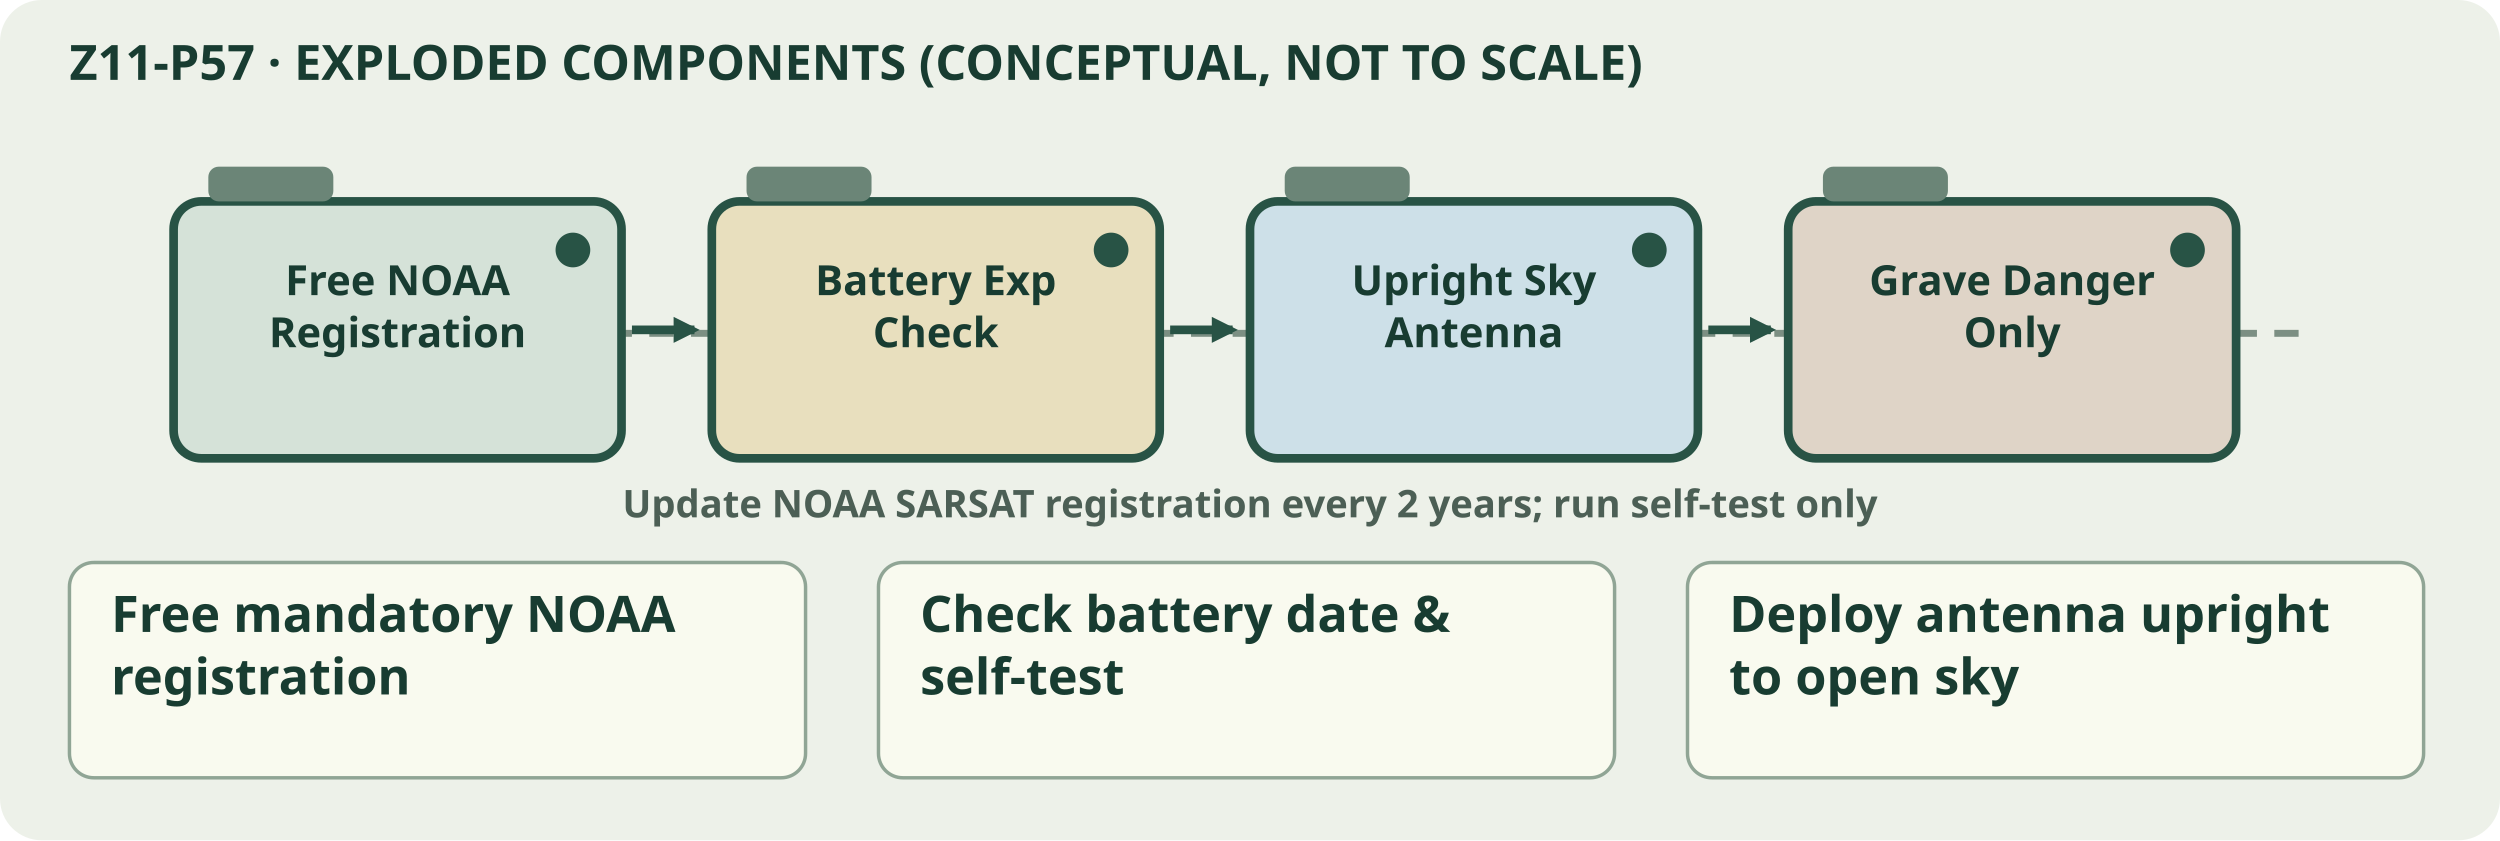
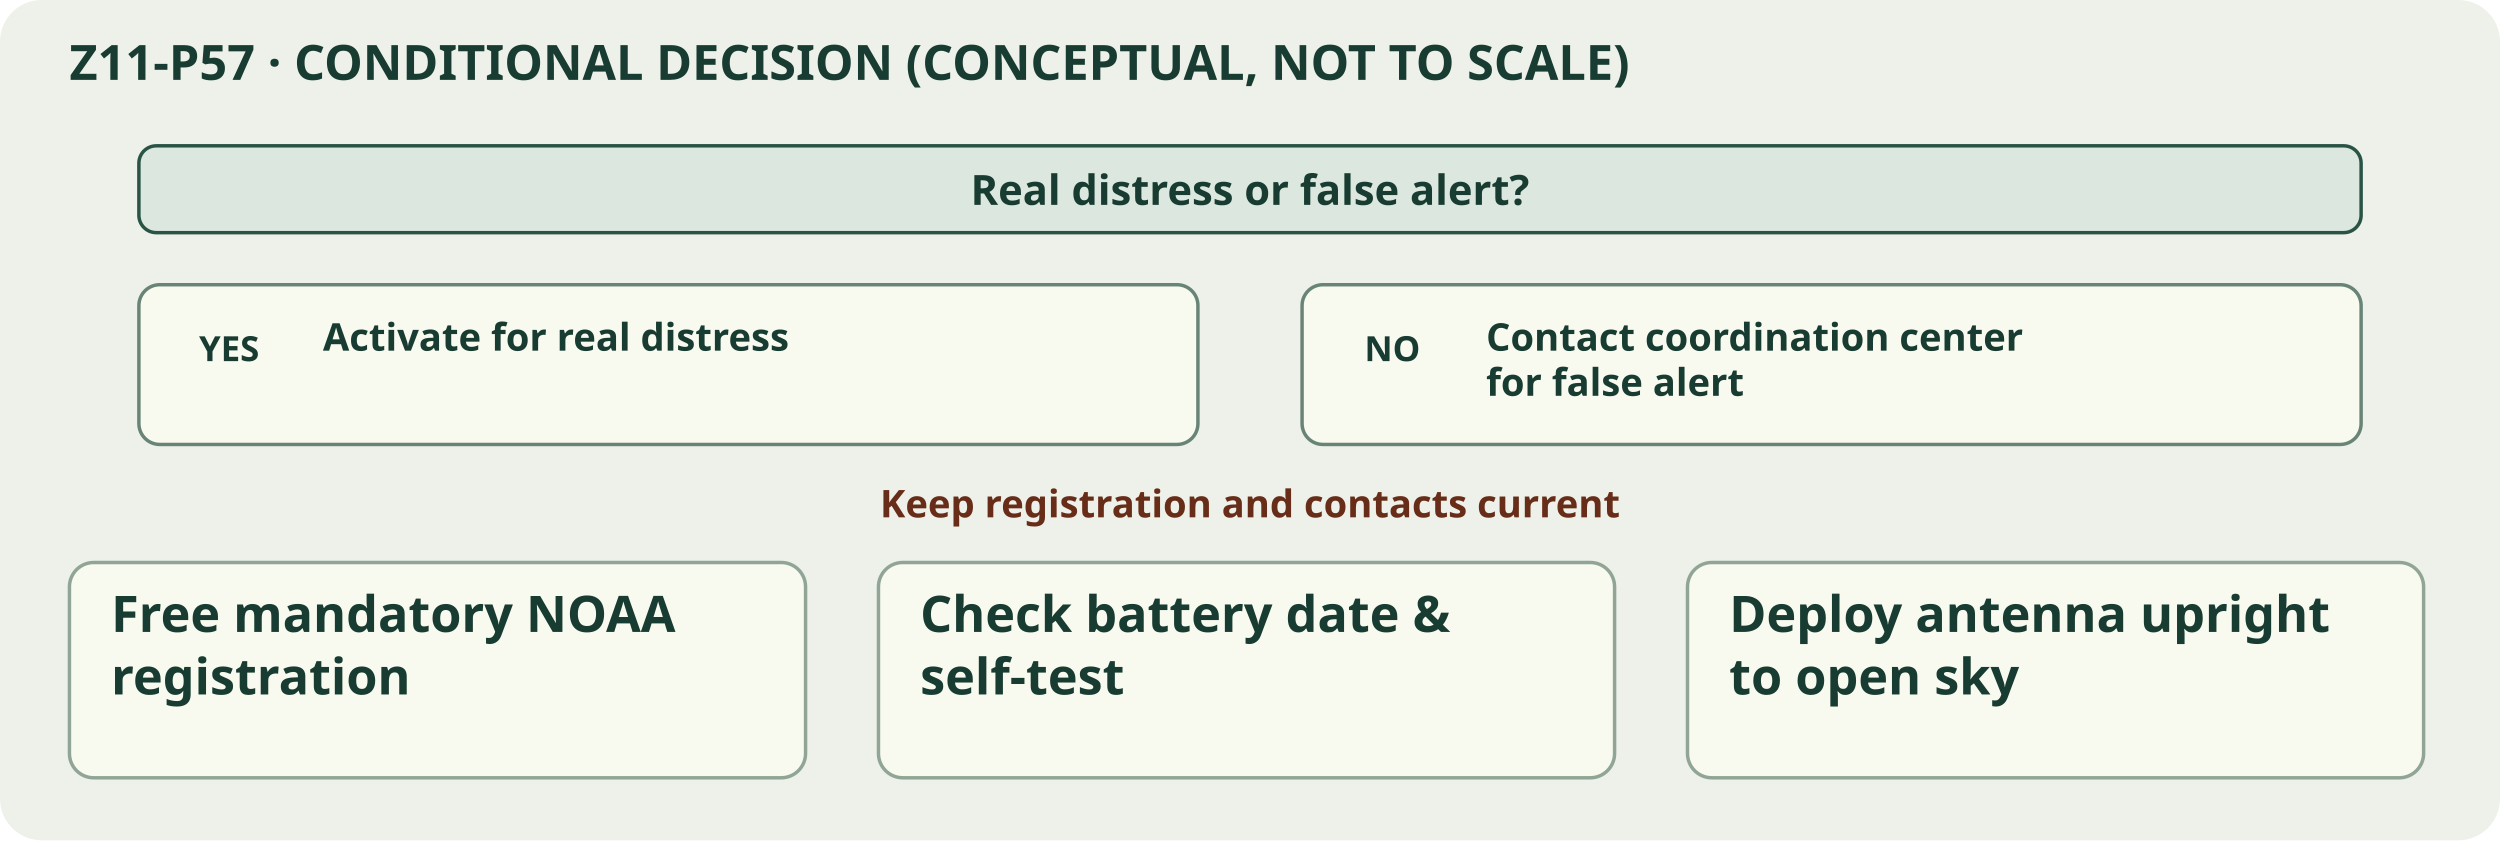
<svg xmlns="http://www.w3.org/2000/svg" viewBox="0 0 720 242" role="img" aria-labelledby="title desc">
  <defs>
    <marker id="arrow" viewBox="0 0 10 10" markerWidth="3" markerHeight="3" refX="8" refY="5" orient="auto">
      <path d="M0 0L10 5 0 10Z" fill="#285345" />
    </marker>
  </defs>
  <rect width="720" height="242" rx="12" fill="#edf1e9" />
  <g font-family="system-ui,sans-serif" font-size="14.5" font-weight="650" fill="#183c31">
-     <text x="20" y="23" font-size="14" font-weight="700" fill="#183c31" text-anchor="start">Z11-P57 · EXPLODED COMPONENTS (CONCEPTUAL, NOT TO SCALE)</text>
-     <g id="exploded-artwork">
-       <path d="M55 96h610" stroke="#7c8f83" stroke-width="2" stroke-dasharray="7 5" />
-       <rect x="50" y="58" width="129" height="74" rx="8" fill="#d5e2d8" stroke="#285345" stroke-width="2.5" />
-       <rect x="60" y="48" width="36" height="10" rx="3" fill="#6b8577" />
-       <circle cx="165" cy="72" r="5" fill="#285345" />
-       <text x="114.5" y="85" font-size="12" font-weight="650" fill="#183c31" text-anchor="middle">Free NOAA</text>
-       <text x="114.5" y="100" font-size="12" font-weight="650" fill="#183c31" text-anchor="middle">Registration</text>
-       <path d="M182 95h18" stroke="#285345" stroke-width="2.5" marker-end="url(#arrow)" />
-       <rect x="205" y="58" width="129" height="74" rx="8" fill="#e8dfbe" stroke="#285345" stroke-width="2.5" />
-       <rect x="215" y="48" width="36" height="10" rx="3" fill="#6b8577" />
-       <circle cx="320" cy="72" r="5" fill="#285345" />
-       <text x="269.5" y="85" font-size="12" font-weight="650" fill="#183c31" text-anchor="middle">Battery Exp</text>
-       <text x="269.5" y="100" font-size="12" font-weight="650" fill="#183c31" text-anchor="middle">Check</text>
-       <path d="M337 95h18" stroke="#285345" stroke-width="2.5" marker-end="url(#arrow)" />
-       <rect x="360" y="58" width="129" height="74" rx="8" fill="#cde0e8" stroke="#285345" stroke-width="2.5" />
-       <rect x="370" y="48" width="36" height="10" rx="3" fill="#6b8577" />
-       <circle cx="475" cy="72" r="5" fill="#285345" />
-       <text x="424.5" y="85" font-size="12" font-weight="650" fill="#183c31" text-anchor="middle">Upright Sky</text>
-       <text x="424.5" y="100" font-size="12" font-weight="650" fill="#183c31" text-anchor="middle">Antenna</text>
-       <path d="M492 95h18" stroke="#285345" stroke-width="2.5" marker-end="url(#arrow)" />
-       <rect x="515" y="58" width="129" height="74" rx="8" fill="#dfd4c7" stroke="#285345" stroke-width="2.5" />
-       <rect x="525" y="48" width="36" height="10" rx="3" fill="#6b8577" />
-       <circle cx="630" cy="72" r="5" fill="#285345" />
-       <text x="579.5" y="85" font-size="12" font-weight="650" fill="#183c31" text-anchor="middle">Grave Danger</text>
-       <text x="579.5" y="100" font-size="12" font-weight="650" fill="#183c31" text-anchor="middle">Only</text>
-       <text x="360" y="149" font-size="11" font-weight="650" fill="#4c5f55" text-anchor="middle">Update NOAA SARSAT registration every 2 years; run self-test only</text>
+     <text x="20" y="23" font-size="14" font-weight="700" fill="#183c31" text-anchor="start">Z11-P57 · CONDITIONAL DECISION (CONCEPTUAL, NOT TO SCALE)</text>
+     <g id="conditional-artwork">
+       <rect x="40" y="42" width="640" height="25" rx="5" fill="#dce8df" stroke="#285345" />
+       <text x="360" y="59" font-size="12" font-weight="650" fill="#183c31" text-anchor="middle">Real distress or false alert?</text>
+       <rect x="40" y="82" width="305" height="46" rx="6" fill="#f9faef" stroke="#688476" />
+       <text x="66" y="104" font-size="10" font-weight="650" fill="#183c31" text-anchor="middle">YES</text>
+       <text x="93" y="101" font-size="11" font-weight="650" fill="#183c31" text-anchor="start">Activate for real distress</text>
+       <rect x="375" y="82" width="305" height="46" rx="6" fill="#f9faef" stroke="#688476" />
+       <text x="401" y="104" font-size="10" font-weight="650" fill="#183c31" text-anchor="middle">NO</text>
+       <text x="428" y="101" font-size="11" font-weight="650" fill="#183c31" text-anchor="start">Contact coordination center</text>
+       <text x="428" y="114" font-size="11" font-weight="650" fill="#183c31" text-anchor="start">for false alert</text>
+       <text x="360" y="149" font-size="11" font-weight="650" fill="#672d18" text-anchor="middle">Keep registration and contacts current</text>
    </g>
    <g id="stage-panels">
      <rect x="20" y="162" width="212" height="62" rx="7" fill="#f9faef" stroke="#90a595" />
      <text x="32" y="182" font-size="14.5" font-weight="650" fill="#183c31" text-anchor="start">Free mandatory NOAA</text>
      <text x="32" y="200" font-size="14.5" font-weight="650" fill="#183c31" text-anchor="start">registration</text>
      <rect x="253" y="162" width="212" height="62" rx="7" fill="#f9faef" stroke="#90a595" />
      <text x="265" y="182" font-size="14.5" font-weight="650" fill="#183c31" text-anchor="start">Check battery date &amp;</text>
      <text x="265" y="200" font-size="14.5" font-weight="650" fill="#183c31" text-anchor="start">self-test</text>
      <rect x="486" y="162" width="212" height="62" rx="7" fill="#f9faef" stroke="#90a595" />
      <text x="498" y="182" font-size="14.5" font-weight="650" fill="#183c31" text-anchor="start">Deploy antenna upright</text>
      <text x="498" y="200" font-size="14.5" font-weight="650" fill="#183c31" text-anchor="start">to open sky</text>
    </g>
  </g>
</svg>
